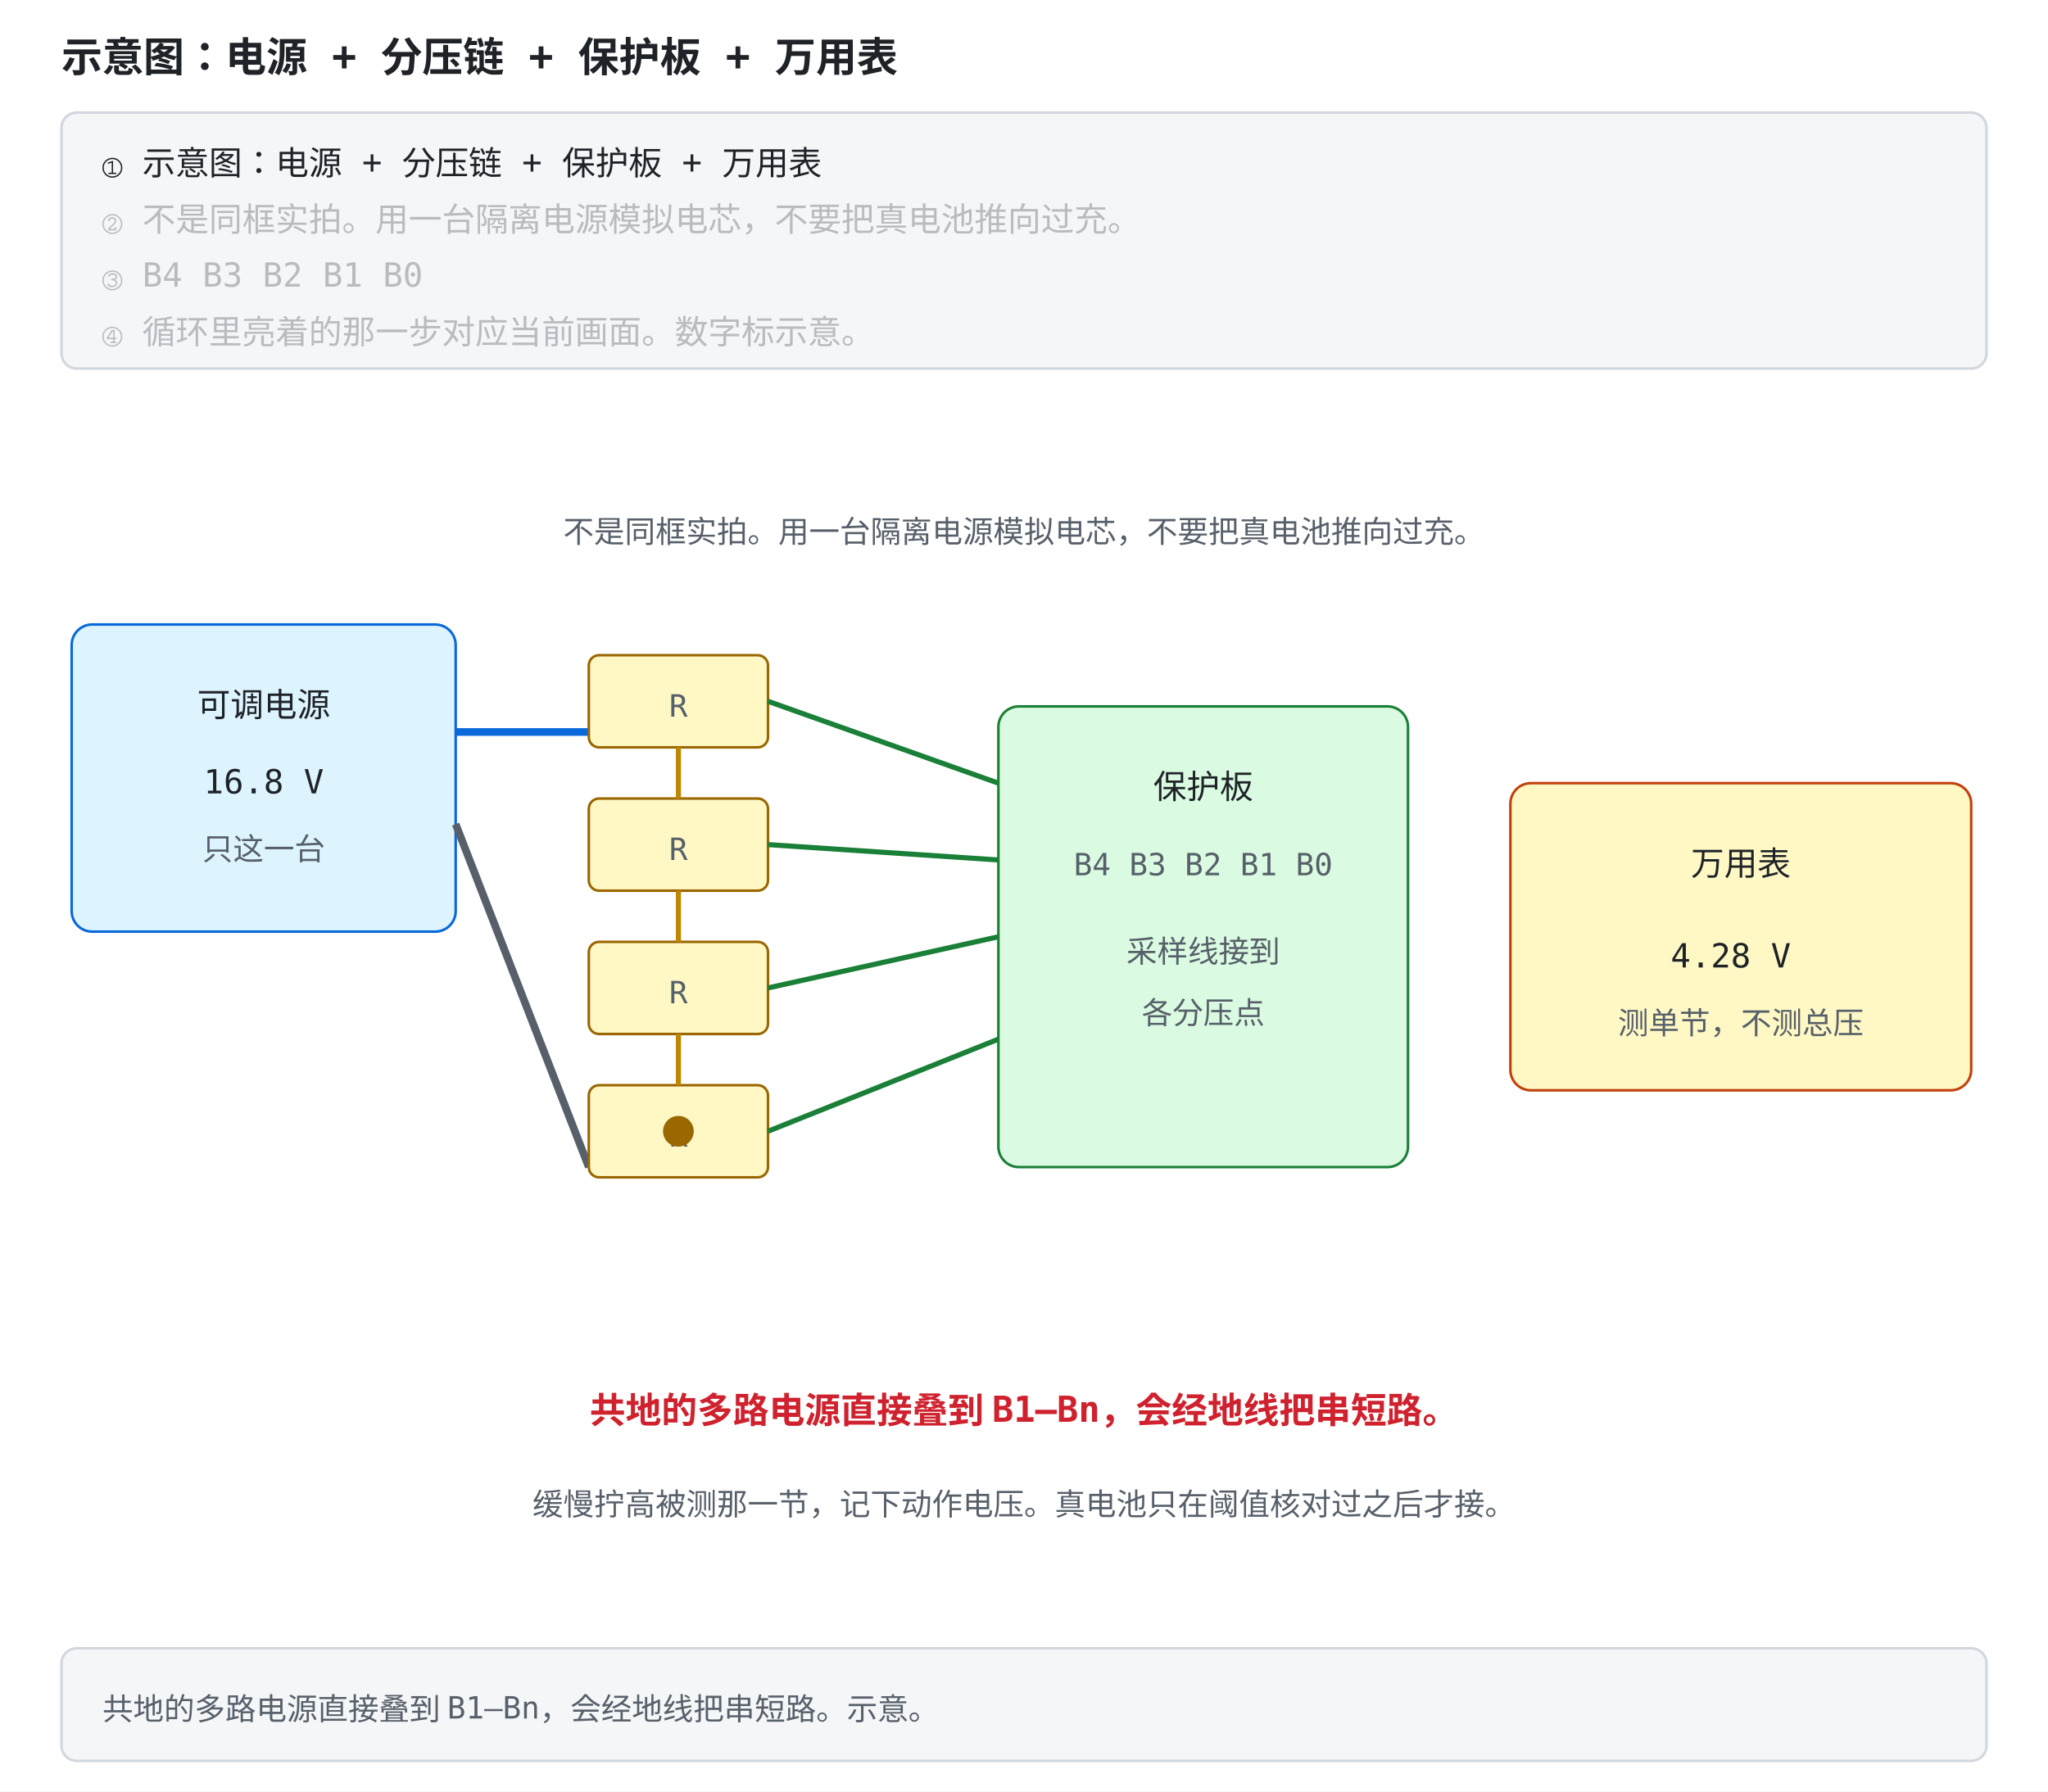
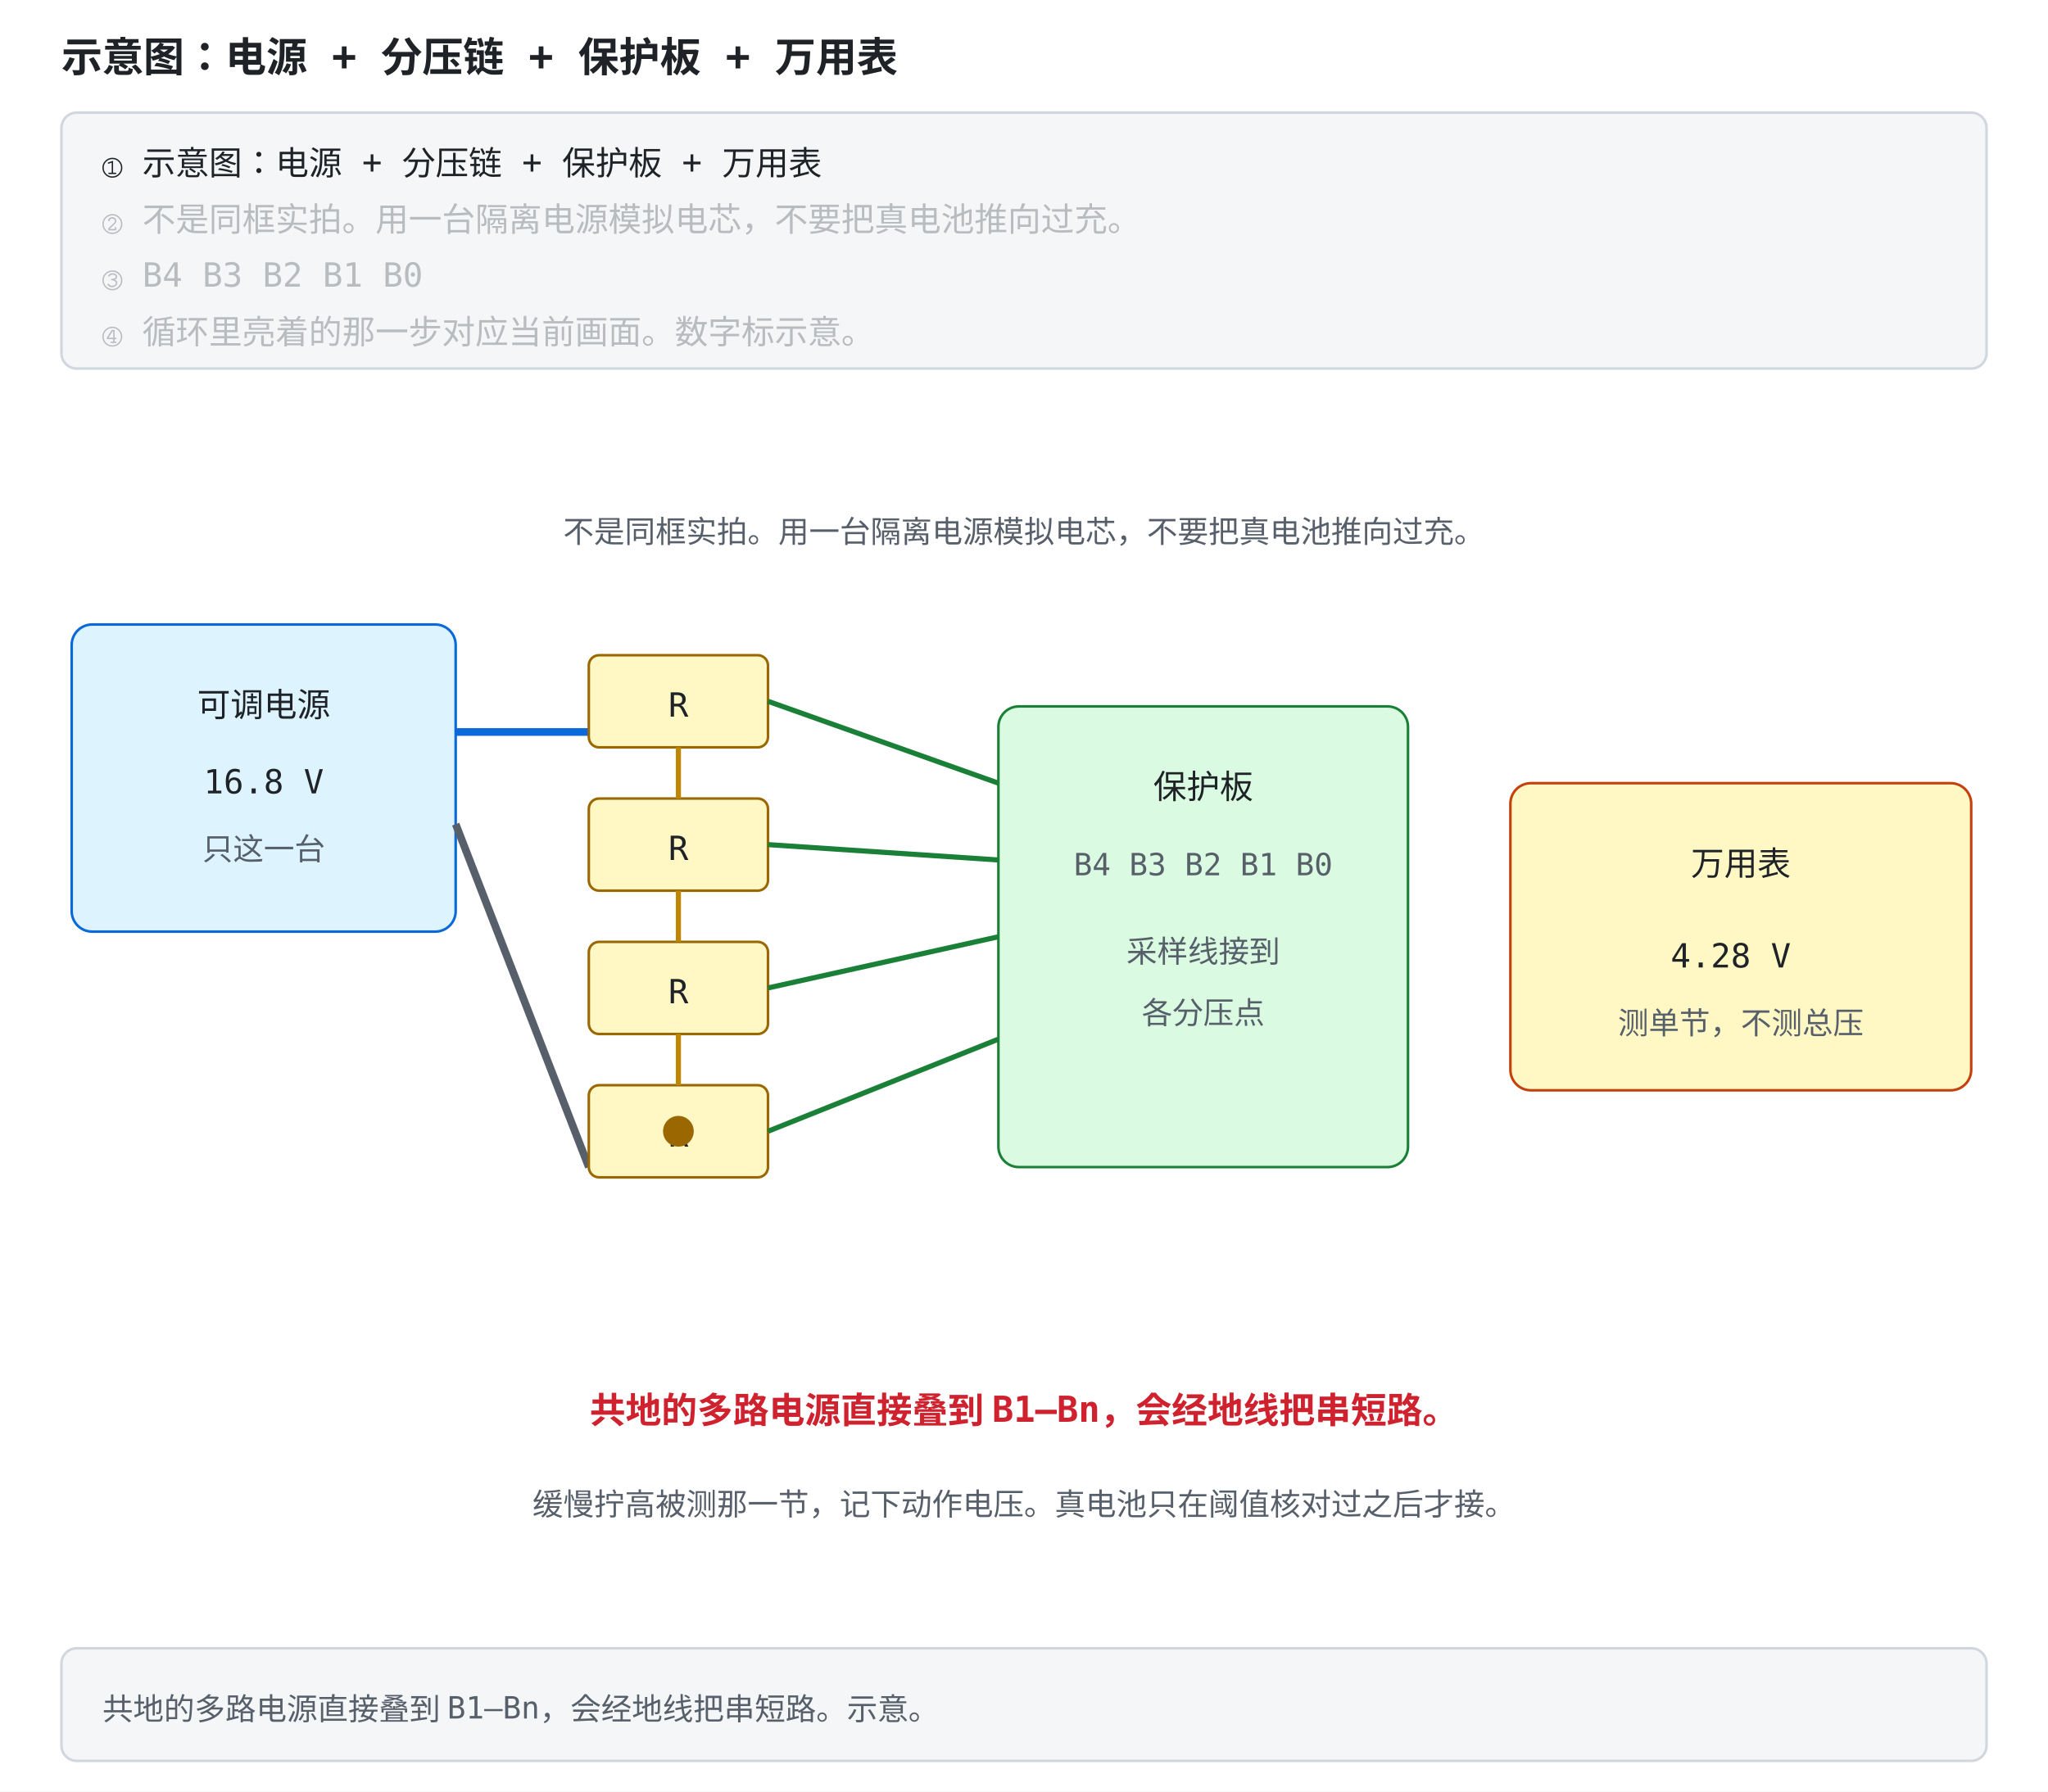
<svg xmlns="http://www.w3.org/2000/svg" width="800" height="700" viewBox="0 -156 800 700" role="img" font-family="ui-monospace, Consolas, monospace">
  <style>
    text { font-family: ui-monospace, Consolas, monospace; }
    .bg { fill: #ffffff; }
    .title { fill: #1f2328; font-size: 18px; font-weight: bold; }
    .txt { fill: #1f2328; font-size: 15px; }
    .small { fill: #1f2328; font-size: 14px; }
    .psu { fill: #ddf4ff; stroke: #0969da; }
    .bms { fill: #dafbe1; stroke: #1a7f37; }
    .meter { fill: #fff8c5; stroke: #c2410c; }
    .r { fill: #fff8c5; stroke: #9a6700; }
    .hot { fill: #fff8c5; stroke: #9a6700; }
    .warn { fill: #cf222e; font-size: 14px; font-weight: bold; }
    @media (prefers-color-scheme: dark) {
      .bg { fill: #0d1117; }
      .title { fill: #e6edf3; }
      .txt { fill: #e6edf3; }
      .small { fill: #e6edf3; }
      .psu { fill: #12233a; stroke: #4493f8; }
      .bms { fill: #0f2415; stroke: #3fb950; }
      .meter { fill: #2d2607; stroke: #d29922; }
      .r { fill: #2d2607; stroke: #d29922; }
      .hot { fill: #2d2607; stroke: #d29922; }
      .warn { fill: #ff7b72; }
    
  </style>
  <style>
    .bg { fill: #ffffff; }
    .panel { fill: #f4f6f8; stroke: #d0d7de; }
    .fill-boxb { fill: #ddf4ff; }
    .fill-boxg { fill: #dafbe1; }
    .fill-boxr { fill: #ffebe9; }
    .fill-boxy { fill: #fff8c5; }
    .fill-b { fill: #0969da; }
    .fill-g { fill: #1a7f37; }
    .fill-r { fill: #cf222e; }
    .fill-y { fill: #9a6700; }
    .fill-ink { fill: #57606a; }
    .fill-muted { fill: #e2e8f0; }
    .fill-lockb { fill: #0969da; }
    .stroke-panel { stroke: #d0d7de; }
    .stroke-axis { stroke: #57606a; }
    .stroke-b { stroke: #0969da; }
    .stroke-g { stroke: #1a7f37; }
    .stroke-r { stroke: #cf222e; }
    .stroke-y { stroke: #bf8700; }
    .stroke-check { stroke: #ffffff; }
    .axis { stroke: #57606a; stroke-width: 1.5; fill: none; }
    .grid { stroke: #d0d7de; stroke-width: 1; fill: none; }
    .txt { fill: #1f2328; font-size: 13px; }
    .small { fill: #57606a; font-size: 12px; }
    .title { fill: #1f2328; font-size: 16px; font-weight: bold; }
    .hi { fill: #0969da; }
    .warn { fill: #cf222e; }
    .ok { fill: #1a7f37; }
    .gold { fill: #9a6700; }
    .on { fill: #ffffff; font-size: 13px; font-weight: bold; }
    .lineb { stroke: #0969da; stroke-width: 2.5; fill: none; }
    @media (prefers-color-scheme: dark) {
      .bg { fill: #0d1117; }
      .panel { fill: #161b22; stroke: #30363d; }
      .fill-boxb { fill: #12233a; }
      .fill-boxg { fill: #0f2415; }
      .fill-boxr { fill: #3d1214; }
      .fill-boxy { fill: #2d2607; }
      .fill-b { fill: #4493f8; }
      .fill-g { fill: #3fb950; }
      .fill-r { fill: #ff7b72; }
      .fill-y { fill: #d29922; }
      .fill-ink { fill: #8b949e; }
      .fill-muted { fill: #30363d; }
      .fill-lockb { fill: #0969da; }
      .stroke-panel { stroke: #30363d; }
      .stroke-axis { stroke: #8b949e; }
      .stroke-b { stroke: #4493f8; }
      .stroke-g { stroke: #3fb950; }
      .stroke-r { stroke: #ff7b72; }
      .stroke-y { stroke: #d29922; }
      .stroke-check { stroke: #0d1117; }
      .axis { stroke: #8b949e; }
      .grid { stroke: #30363d; }
      .txt { fill: #e6edf3; }
      .small { fill: #8b949e; }
      .title { fill: #e6edf3; }
      .hi { fill: #4493f8; }
      .warn { fill: #ff7b72; }
      .ok { fill: #3fb950; }
      .gold { fill: #d29922; }
      .on { fill: #ffffff; }
      .lineb { stroke: #4493f8; }
    }
</style>
  <rect class="bg" x="0" y="-156" width="800" height="700" />
  <text class="title" x="24" y="-128">示意图：电源 + 分压链 + 保护板 + 万用表</text>
  <rect class="panel" x="24" y="-112" width="752" height="100" rx="6" />
  <text class="txt" x="40" y="-88" opacity="1">① 示意图：电源 + 分压链 + 保护板 + 万用表<animate attributeName="opacity" values="1;1;0.28;0.28;0.28;0.28;0.28;0.28" keyTimes="0;0.249;0.25;0.499;0.5;0.749;0.75;1" dur="12s" repeatCount="indefinite" />
  </text>
  <text class="txt" x="40" y="-66" opacity="0.28">② 不是同框实拍。用一台隔离电源模拟电芯，不要把真电池推向过充。<animate attributeName="opacity" values="0.28;0.28;1;1;0.28;0.28;0.28;0.28" keyTimes="0;0.249;0.25;0.499;0.5;0.749;0.75;1" dur="12s" repeatCount="indefinite" />
  </text>
  <text class="txt" x="40" y="-44" opacity="0.28">③ B4 B3 B2 B1 B0<animate attributeName="opacity" values="0.28;0.28;0.28;0.28;1;1;0.28;0.28" keyTimes="0;0.249;0.25;0.499;0.5;0.749;0.75;1" dur="12s" repeatCount="indefinite" />
  </text>
  <text class="txt" x="40" y="-22" opacity="0.28">④ 循环里亮着的那一步对应当前画面。数字标示意。<animate attributeName="opacity" values="0.28;0.28;0.28;0.28;0.28;0.28;1;1" keyTimes="0;0.249;0.25;0.499;0.5;0.749;0.75;1" dur="12s" repeatCount="indefinite" />
  </text>
  <rect class="panel" x="24" y="488" width="752" height="44" rx="6" />
  <text class="small" x="40" y="516">共地的多路电源直接叠到 B1–Bn，会经地线把串短路。示意。</text>
  <rect class="bg" width="800" height="480" />
  <text class="small" x="400" y="56" text-anchor="middle">不是同框实拍。用一台隔离电源模拟电芯，不要把真电池推向过充。</text>
  <rect class="psu" x="28" y="88" width="150" height="120" rx="8" />
  <text class="txt" x="103" y="124" text-anchor="middle">可调电源</text>
  <text class="txt" x="103" y="154" text-anchor="middle">16.8 V</text>
  <text class="small" x="103" y="180" text-anchor="middle">只这一台</text>
  <line x1="178" y1="130" x2="230" y2="130" stroke-width="3" class="stroke-b" />
  <line x1="178" y1="166" x2="230" y2="300" stroke-width="3" class="stroke-axis" />
  <rect class="r" x="230" y="100" width="70" height="36" rx="4" />
  <rect class="r" x="230" y="156" width="70" height="36" rx="4" />
  <rect class="hot" x="230" y="212" width="70" height="36" rx="4">
    <animate attributeName="opacity" values="1;0.35;1" keyTimes="0;0.5;1" dur="8s" repeatCount="indefinite" />
  </rect>
  <rect class="r" x="230" y="268" width="70" height="36" rx="4" />
-   <text class="small" x="265" y="124" text-anchor="middle">R</text>
-   <text class="small" x="265" y="180" text-anchor="middle">R</text>
-   <text class="small" x="265" y="236" text-anchor="middle">R</text>
-   <text class="small" x="265" y="292" text-anchor="middle">R</text>
+   <text class="txt" x="265" y="124" text-anchor="middle">R</text>
+   <text class="txt" x="265" y="180" text-anchor="middle">R</text>
+   <text class="txt" x="265" y="236" text-anchor="middle">R</text>
+   <text class="txt" x="265" y="292" text-anchor="middle">R</text>
  <line x1="265" y1="136" x2="265" y2="156" stroke-width="2" class="stroke-y" />
  <line x1="265" y1="192" x2="265" y2="212" stroke-width="2" class="stroke-y" />
  <line x1="265" y1="248" x2="265" y2="268" stroke-width="2" class="stroke-y" />
  <rect class="bms" x="390" y="120" width="160" height="180" rx="8" />
  <text class="txt" x="470" y="156" text-anchor="middle">保护板</text>
  <text class="small" x="470" y="186" text-anchor="middle">B4 B3 B2 B1 B0</text>
  <text class="small" x="470" y="220" text-anchor="middle">采样线接到</text>
  <text class="small" x="470" y="244" text-anchor="middle">各分压点</text>
  <text class="warn" x="470" y="278" text-anchor="middle" opacity="0">这一节过充
    <animate attributeName="opacity" values="0;0;1;1" keyTimes="0;0.55;0.7;1" dur="8s" repeatCount="indefinite" />
  </text>
  <line x1="300" y1="118" x2="390" y2="150" stroke-width="2" class="stroke-g" />
  <line x1="300" y1="174" x2="390" y2="180" stroke-width="2" class="stroke-g" />
  <line x1="300" y1="230" x2="390" y2="210" stroke-width="2" class="stroke-g" />
  <line x1="300" y1="286" x2="390" y2="250" stroke-width="2" class="stroke-g" />
  <rect class="meter" x="590" y="150" width="180" height="120" rx="8" />
  <text class="txt" x="680" y="186" text-anchor="middle">万用表</text>
  <text class="txt" x="680" y="222" text-anchor="middle">4.28 V
    <animate attributeName="opacity" values="0;1;1;0" keyTimes="0;0.25;0.7;1" dur="8s" repeatCount="indefinite" />
  </text>
  <text class="small" x="680" y="248" text-anchor="middle">测单节，不测总压</text>
  <circle r="6" cx="265" cy="286" class="fill-y">
    <animate attributeName="cy" values="286;230;174;118;230" keyTimes="0;0.25;0.5;0.75;1" dur="8s" repeatCount="indefinite" />
  </circle>
  <text class="warn" x="400" y="400" text-anchor="middle">共地的多路电源直接叠到 B1–Bn，会经地线把串短路。</text>
  <text class="small" x="400" y="436" text-anchor="middle">缓慢拧高被测那一节，记下动作电压。真电池只在阈值核对过之后才接。</text>
</svg>
